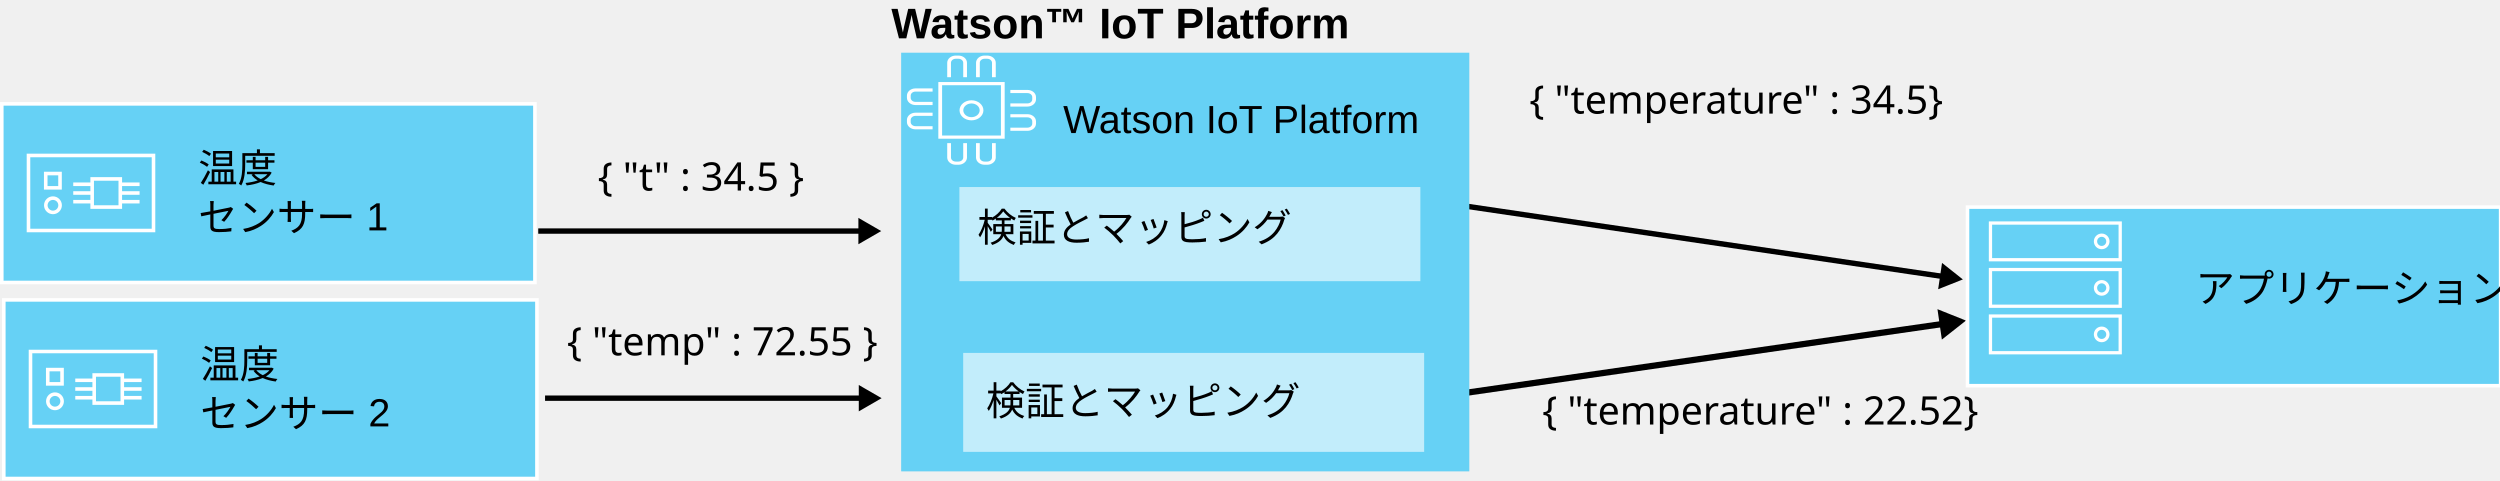
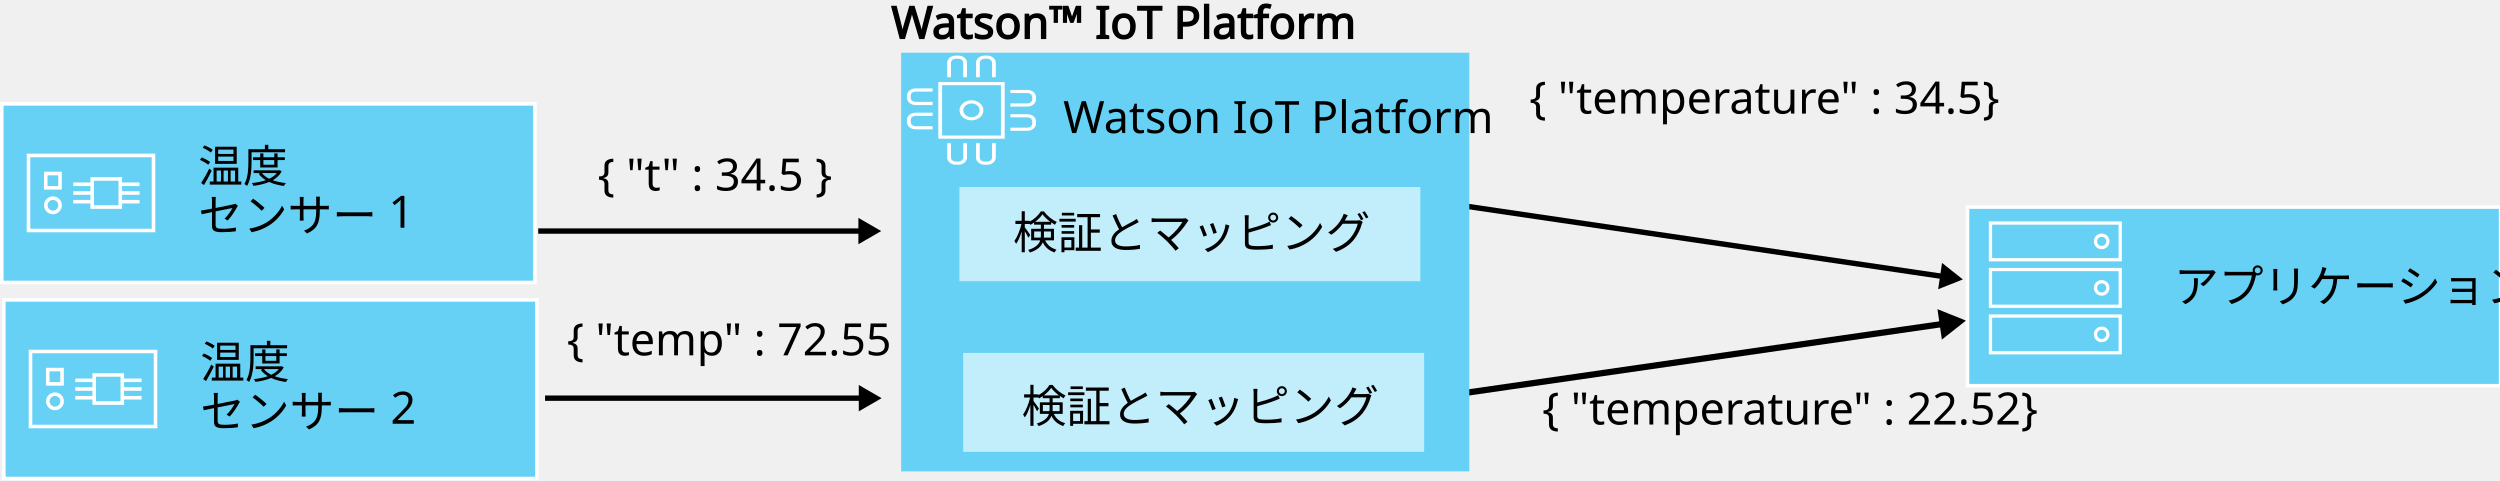
<svg xmlns="http://www.w3.org/2000/svg" version="1.1" x="0px" y="0px" viewBox="0 0 699.877 134.457" xml:space="preserve" id="svg2" width="699.877" height="134.457">
  <defs id="defs69">
    <marker style="overflow:visible" id="TriangleInM-1-5-2" refX="0" refY="0" orient="auto">
      <path transform="scale(-0.4,-0.4)" style="fill-rule:evenodd;stroke:#000000;stroke-width:1pt" d="m 5.77,0 -8.65,5 0,-10 8.65,5 z" id="path21249-59-7-4" />
    </marker>
    <marker style="overflow:visible" id="TriangleOutM-3-4-3" refX="0" refY="0" orient="auto">
      <path transform="scale(0.4,0.4)" style="fill-rule:evenodd;stroke:#000000;stroke-width:1pt" d="m 5.77,0 -8.65,5 0,-10 8.65,5 z" id="path21258-13-6-9" />
    </marker>
    <marker style="overflow:visible" id="TriangleOutM-3-4-3-7" refX="0" refY="0" orient="auto">
      <path transform="scale(0.4,0.4)" style="fill-rule:evenodd;stroke:#000000;stroke-width:1pt" d="m 5.77,0 -8.65,5 0,-10 8.65,5 z" id="path21258-13-6-9-6" />
    </marker>
    <marker style="overflow:visible" id="TriangleOutM-3-4-3-7-8" refX="0" refY="0" orient="auto">
      <path transform="scale(0.4,0.4)" style="fill-rule:evenodd;stroke:#000000;stroke-width:1pt" d="m 5.77,0 -8.65,5 0,-10 8.65,5 z" id="path21258-13-6-9-6-8" />
    </marker>
    <marker style="overflow:visible" id="TriangleOutM-3-4-3-7-8-8" refX="0" refY="0" orient="auto">
      <path transform="scale(0.4,0.4)" style="fill-rule:evenodd;stroke:#000000;stroke-width:1pt" d="m 5.77,0 -8.65,5 0,-10 8.65,5 z" id="path21258-13-6-9-6-8-4" />
    </marker>
  </defs>
  <style type="text/css" id="style4">
	.st0{fill:#5A9BD5;}
	.st1{fill:none;stroke:#231F20;stroke-miterlimit:10;}
	.st2{fill:none;}
	.st3{fill:#FFFFFF;}
	.st4{font-family:'ArialMT';}
	.st5{font-size:11px;}
</style>
-   <text style="font-style:normal;font-variant:normal;font-weight:normal;font-stretch:normal;font-size:11px;line-height:125%;font-family:ArialMT;-inkscape-font-specification:'ArialMT, Normal';text-align:start;writing-mode:lr-tb;text-anchor:start" y="31.808" x="428.159" id="text52">
+   <text style="font-style:normal;font-variant:normal;font-weight:normal;font-stretch:normal;font-size:12.5px;line-height:125%;font-family:'MS UI Gothic';-inkscape-font-specification:'MS UI Gothic, Normal';text-align:start;writing-mode:lr;text-anchor:start;" y="31.808" x="428.159" id="text52">
    <tspan y="31.808" x="428.159" id="tspan3435">{ "temperature" : 34.5} </tspan>
  </text>
-   <text y="53.348" x="167.346" style="font-size:11px;font-family:ArialMT" id="text60" class="st4 st5">{ "t" : 34.5 }</text>
-   <text y="99.481" x="158.736" style="font-size:11px;font-family:ArialMT" id="text64" class="st4 st5">{ "temp" : 72.55 } </text>
+   <text y="53.348" x="167.346" style="font-size:12.5px;font-family:'MS UI Gothic';-inkscape-font-specification:'MS UI Gothic, Normal';font-weight:normal;font-style:normal;font-stretch:normal;font-variant:normal;text-anchor:start;text-align:start;writing-mode:lr;line-height:125%;" id="text60" class="st4 st5">{ "t" : 34.5 }</text>
+   <text y="99.481" x="158.736" style="font-size:12.5px;font-family:'MS UI Gothic';-inkscape-font-specification:'MS UI Gothic, Normal';font-weight:normal;font-style:normal;font-stretch:normal;font-variant:normal;text-anchor:start;text-align:start;writing-mode:lr;line-height:125%;" id="text64" class="st4 st5">{ "temp" : 72.55 } </text>
  <path style="opacity:1;fill:none;stroke:#000000;stroke-width:1.5;stroke-linecap:butt;stroke-linejoin:miter;stroke-miterlimit:4;stroke-dasharray:none;stroke-opacity:1;marker-end:url(#TriangleOutM-3-4-3)" d="m 150.681,64.686 91.754,0" id="path8199-4-4" />
  <path style="opacity:1;fill:none;stroke:#000000;stroke-width:1.5;stroke-linecap:butt;stroke-linejoin:miter;stroke-miterlimit:4;stroke-dasharray:none;stroke-opacity:1;marker-end:url(#TriangleOutM-3-4-3-7)" d="m 152.589,111.469 89.957,0" id="path8199-4-4-1" />
  <path style="opacity:1;fill:none;stroke:#000000;stroke-width:1.513;stroke-linecap:butt;stroke-linejoin:miter;stroke-miterlimit:4;stroke-dasharray:none;stroke-opacity:1;marker-end:url(#TriangleOutM-3-4-3-7-8)" d="M 409.179,57.538 545.254,77.599" id="path8199-4-4-1-0" />
  <path style="opacity:1;fill:none;stroke:#000000;stroke-width:1.747;stroke-linecap:butt;stroke-linejoin:miter;stroke-miterlimit:4;stroke-dasharray:none;stroke-opacity:1;marker-end:url(#TriangleOutM-3-4-3-7-8-8)" d="M 410.092,110.008 545.463,90.457" id="path8199-4-4-1-0-5" />
-   <text style="font-style:normal;font-variant:normal;font-weight:normal;font-stretch:normal;font-size:11px;line-height:125%;font-family:ArialMT;-inkscape-font-specification:'ArialMT, Normal';text-align:start;writing-mode:lr-tb;text-anchor:start" y="118.84" x="431.767" id="text52-1">
+   <text style="font-style:normal;font-variant:normal;font-weight:normal;font-stretch:normal;font-size:12.5px;line-height:125%;font-family:'MS UI Gothic';-inkscape-font-specification:'MS UI Gothic, Normal';text-align:start;writing-mode:lr;text-anchor:start;" y="118.84" x="431.767" id="text52-1">
    <tspan y="118.84" x="431.767" id="tspan3435-5">{ "temperature" : 22.52}</tspan>
  </text>
-   <g id="Background" transform="translate(-20.02272,-44.937)" />
+   <g id="Background" transform="translate(-20.02272,-44.937)" style="" />
  <rect ry="0" rx="0" y="29.08" x="0.5" height="50" width="149.25" id="rect79371-1-6-6-9-8-7-3-5-1-2" style="fill:#66d1f5;fill-opacity:1;fill-rule:evenodd;stroke:#ffffff;stroke-width:1;stroke-miterlimit:4;stroke-dasharray:none;stroke-opacity:1" />
-   <text xml:space="preserve" style="font-style:normal;font-variant:normal;font-weight:normal;font-stretch:normal;font-size:11px;line-height:125%;font-family:Arial;-inkscape-font-specification:Arial;text-align:start;letter-spacing:0px;word-spacing:0px;writing-mode:lr-tb;text-anchor:start;fill:#000000;fill-opacity:1;stroke:none" x="55.52" y="37.281" id="text18189-1">
+   <text xml:space="preserve" style="font-style:normal;font-variant:normal;font-weight:normal;font-stretch:normal;font-size:12.5px;line-height:125%;font-family:'MS UI Gothic';-inkscape-font-specification:'MS UI Gothic, Normal';text-align:start;letter-spacing:0px;word-spacing:0px;writing-mode:lr;text-anchor:start;fill:#000000;fill-opacity:1;stroke:none;" x="55.52" y="37.281" id="text18189-1">
    <tspan id="tspan18191-0" x="55.52" y="37.281" />
    <tspan x="55.52" y="51.031" id="tspan8202">温度</tspan>
    <tspan x="55.52" y="64.781" id="tspan5620">センサー 1</tspan>
-     <tspan x="55.52" y="78.531" id="tspan6878-8" style="font-size:7.5px;stroke:none" />
-     <tspan x="55.52" y="92.281" id="tspan18193-4" style="font-size:7.5px;stroke:none" />
+     <tspan x="55.52" y="78.531" id="tspan6878-8" style="font-size:12.5px;stroke:none;-inkscape-font-specification:'MS UI Gothic, Normal';font-family:'MS UI Gothic';font-weight:normal;font-style:normal;font-stretch:normal;font-variant:normal;text-anchor:start;text-align:start;writing-mode:lr;line-height:125%;" />
+     <tspan x="55.52" y="92.281" id="tspan18193-4" style="font-size:12.5px;stroke:none;-inkscape-font-specification:'MS UI Gothic, Normal';font-family:'MS UI Gothic';font-weight:normal;font-style:normal;font-stretch:normal;font-variant:normal;text-anchor:start;text-align:start;writing-mode:lr;line-height:125%;" />
  </text>
-   <g id="g5278" transform="translate(2.973916,31.52604)">
+   <g id="g5278" transform="translate(2.973916,31.52604)" style="">
    <path id="path5280" d="M 40,12 35.33,12 9.67,12 5,12 5,33 9.67,33 35.34,33 40,33 40,12 Z m -9.22,8.06 5.32,0 m -5.32,2.44 5.32,0 m -5.32,2.44 5.32,0 m -18.57,-4.88 5.32,0 m -5.32,2.44 5.32,0 m -5.32,2.44 5.32,0 m -0.02,1.5 7.87,0 0,-7.87 -7.87,0 0,7.87 z m -10.98,-2.5 c 1.1,0 2,0.9 2,2 0,1.1 -0.9,2 -2,2 -1.1,0 -2,-0.9 -2,-2 0,-1.11 0.9,-2 2,-2 z m 1.98,-2.88 -4,0 0,-4 4,0 0,4 z" stroke-miterlimit="10" style="fill:none;stroke:#ffffff;stroke-miterlimit:10" />
  </g>
  <rect ry="0" rx="0" y="83.957" x="1.064" height="50" width="149.25" id="rect79371-1-6-6-9-8-7-3-5-1-2-7" style="fill:#66d1f5;fill-opacity:1;fill-rule:evenodd;stroke:#ffffff;stroke-width:1;stroke-miterlimit:4;stroke-dasharray:none;stroke-opacity:1" />
-   <text xml:space="preserve" style="font-style:normal;font-variant:normal;font-weight:normal;font-stretch:normal;font-size:11px;line-height:125%;font-family:Arial;-inkscape-font-specification:Arial;text-align:start;letter-spacing:0px;word-spacing:0px;writing-mode:lr-tb;text-anchor:start;fill:#000000;fill-opacity:1;stroke:none" x="56.085" y="92.158" id="text18189-1-4">
+   <text xml:space="preserve" style="font-style:normal;font-variant:normal;font-weight:normal;font-stretch:normal;font-size:12.5px;line-height:125%;font-family:'MS UI Gothic';-inkscape-font-specification:'MS UI Gothic, Normal';text-align:start;letter-spacing:0px;word-spacing:0px;writing-mode:lr;text-anchor:start;fill:#000000;fill-opacity:1;stroke:none;" x="56.085" y="92.158" id="text18189-1-4">
    <tspan id="tspan18191-0-0" x="56.085" y="92.158" />
    <tspan x="56.085" y="105.908" id="tspan8202-9">温度</tspan>
    <tspan x="56.085" y="119.658" id="tspan5622">センサー 2</tspan>
-     <tspan x="56.085" y="133.408" id="tspan6878-8-0" style="font-size:7.5px;stroke:none" />
-     <tspan x="56.085" y="147.158" id="tspan18193-4-1" style="font-size:7.5px;stroke:none" />
+     <tspan x="56.085" y="133.408" id="tspan6878-8-0" style="font-size:12.5px;stroke:none;-inkscape-font-specification:'MS UI Gothic, Normal';font-family:'MS UI Gothic';font-weight:normal;font-style:normal;font-stretch:normal;font-variant:normal;text-anchor:start;text-align:start;writing-mode:lr;line-height:125%;" />
+     <tspan x="56.085" y="147.158" id="tspan18193-4-1" style="font-size:12.5px;stroke:none;-inkscape-font-specification:'MS UI Gothic, Normal';font-family:'MS UI Gothic';font-weight:normal;font-style:normal;font-stretch:normal;font-variant:normal;text-anchor:start;text-align:start;writing-mode:lr;line-height:125%;" />
  </text>
-   <g id="g5278-5" transform="translate(3.538146,86.40235)">
+   <g id="g5278-5" transform="translate(3.538146,86.40235)" style="">
    <path id="path5280-9" d="M 40,12 35.33,12 9.67,12 5,12 5,33 9.67,33 35.34,33 40,33 40,12 Z m -9.22,8.06 5.32,0 m -5.32,2.44 5.32,0 m -5.32,2.44 5.32,0 m -18.57,-4.88 5.32,0 m -5.32,2.44 5.32,0 m -5.32,2.44 5.32,0 m -0.02,1.5 7.87,0 0,-7.87 -7.87,0 0,7.87 z m -10.98,-2.5 c 1.1,0 2,0.9 2,2 0,1.1 -0.9,2 -2,2 -1.1,0 -2,-0.9 -2,-2 0,-1.11 0.9,-2 2,-2 z m 1.98,-2.88 -4,0 0,-4 4,0 0,4 z" stroke-miterlimit="10" style="fill:none;stroke:#ffffff;stroke-miterlimit:10" />
  </g>
  <rect ry="0" rx="0" y="57.976" x="550.803" height="50" width="149.25" id="rect79371-1-6-6-9-8-7-3-5-1-2-7-5" style="fill:#66d1f5;fill-opacity:1;fill-rule:evenodd;stroke:#ffffff;stroke-width:1;stroke-miterlimit:4;stroke-dasharray:none;stroke-opacity:1" />
-   <text xml:space="preserve" style="font-style:normal;font-variant:normal;font-weight:normal;font-stretch:normal;font-size:11px;line-height:125%;font-family:Arial;-inkscape-font-specification:Arial;text-align:start;letter-spacing:0px;word-spacing:0px;writing-mode:lr-tb;text-anchor:start;fill:#000000;fill-opacity:1;stroke:none" x="614.647" y="84.68" id="text18189-5-9">
-     <tspan x="614.647" y="84.68" id="tspan6913-6">アプリケーション</tspan>
+   <text xml:space="preserve" style="font-style:normal;font-variant:normal;font-weight:normal;font-stretch:normal;font-size:12.5px;line-height:125%;font-family:'MS UI Gothic';-inkscape-font-specification:'MS UI Gothic, Normal';text-align:start;letter-spacing:0px;word-spacing:0px;writing-mode:lr-tb;text-anchor:start;fill:#000000;fill-opacity:1;stroke:none" x="608.647" y="84.68" id="text18189-5-9">
+     <tspan x="608.647" y="84.68" id="tspan6913-6">アプリケーション</tspan>
  </text>
  <g id="g5240-2-8" transform="matrix(0.09339234,0,0,0.09339234,552.0392,57.24633)" style="stroke-width:9.794;stroke-miterlimit:4;stroke-dasharray:none">
    <rect id="rect5222-4-5" height="110" width="388.9" stroke-miterlimit="10" y="55.6" x="55.6" style="fill:none;stroke:#ffffff;stroke-width:9.794;stroke-miterlimit:4;stroke-dasharray:none" />
    <rect id="rect5224-7-2" height="110" width="388.9" stroke-miterlimit="10" y="195" x="55.6" style="fill:none;stroke:#ffffff;stroke-width:9.794;stroke-miterlimit:4;stroke-dasharray:none" />
    <rect id="rect5226-6-7" height="110" width="388.9" stroke-miterlimit="10" y="334.4" x="55.6" style="fill:none;stroke:#ffffff;stroke-width:9.794;stroke-miterlimit:4;stroke-dasharray:none" />
    <circle id="circle5228-0-6" r="18.6" cy="110.6" cx="389" stroke-miterlimit="10" style="fill:none;stroke:#ffffff;stroke-width:9.794;stroke-miterlimit:4;stroke-dasharray:none" />
    <circle id="circle5230-5-6" r="18.6" cy="250" cx="389" stroke-miterlimit="10" style="fill:none;stroke:#ffffff;stroke-width:9.794;stroke-miterlimit:4;stroke-dasharray:none" />
    <circle id="circle5232-6-1" r="18.6" cy="389.4" cx="389" stroke-miterlimit="10" style="fill:none;stroke:#ffffff;stroke-width:9.794;stroke-miterlimit:4;stroke-dasharray:none" />
  </g>
  <rect ry="0" rx="0" y="14.753" x="252.277" height="117.206" width="159.059" id="rect79371-1-6-6-9-8-7-3-5-1-8-2-9" style="fill:#66d1f5;fill-opacity:1;fill-rule:evenodd;stroke:none" />
-   <text style="font-style:normal;font-variant:normal;font-weight:normal;font-stretch:normal;font-size:11px;line-height:125%;font-family:Arial;-inkscape-font-specification:Arial;text-align:start;writing-mode:lr-tb;text-anchor:start;fill:#000000;fill-opacity:1" id="text44191" font-size="11" x="297.632" y="37.253">Watson IoT Platform</text>
-   <text xml:space="preserve" style="font-style:normal;font-variant:normal;font-weight:bold;font-stretch:normal;font-size:12px;line-height:125%;font-family:Arial;-inkscape-font-specification:'Arial Bold';text-align:start;letter-spacing:0px;word-spacing:0px;writing-mode:lr-tb;text-anchor:start;fill:#000000;fill-opacity:1;stroke:none" x="249.532" y="10.736" id="text266398">
+   <text style="font-style:normal;font-variant:normal;font-weight:normal;font-stretch:normal;font-size:12.5px;line-height:125%;font-family:'MS UI Gothic';-inkscape-font-specification:'MS UI Gothic, Normal';text-align:start;writing-mode:lr;text-anchor:start;fill:#000000;fill-opacity:1;" id="text44191" font-size="11" x="297.632" y="37.253">Watson IoT Platform</text>
+   <text xml:space="preserve" style="font-style:normal;font-variant:normal;font-weight:normal;font-stretch:normal;font-size:12.5px;line-height:125%;font-family:'MS UI Gothic';-inkscape-font-specification:'MS UI Gothic, Normal';text-align:start;letter-spacing:0px;word-spacing:0px;writing-mode:lr;text-anchor:start;fill:#000000;fill-opacity:1;stroke:#000000;stroke-opacity:1;stroke-width:0.4;stroke-miterlimit:4;stroke-dasharray:none" x="249.532" y="10.736" id="text266398">
    <tspan id="tspan266400" x="249.532" y="10.736">Watson™ IoT Platform</tspan>
    <tspan x="249.532" y="25.736" id="tspan266402" />
  </text>
  <rect ry="0" rx="0" y="98.797" x="269.645" height="27.703" width="129.045" id="rect79371-1-6-6-9-8-7-3-5-2-2-3" style="fill:#c2edfb;fill-opacity:1;fill-rule:evenodd;stroke:none" />
-   <g id="Page-1_1_" transform="matrix(1.002343,0,0,0.847903,249.4119,11.76214)">
-     <g transform="translate(-278,-377)" id="Artboard-1-Longer_1_">
-       <g transform="translate(279,378)" id="Page-1_2_">
-         <g id="IOt-Icon">
+   <g id="Page-1_1_" transform="matrix(1.002343,0,0,0.847903,249.4119,11.76214)" style="">
+     <g transform="translate(-278,-377)" id="Artboard-1-Longer_1_" style="">
+       <g transform="translate(279,378)" id="Page-1_2_" style="">
+         <g id="IOt-Icon" style="">
          <path d="m 30.25,30.4 -17.48,0 0,-17.66 17.48,0 0,17.66 z" id="Stroke-1_1_" style="fill:none;stroke:#ffffff;stroke-width:1.05" />
-           <g id="Group-20">
+           <g id="Group-20" style="">
            <path d="m 24.31,21.55 c 0,-1.54 -1.26,-2.79 -2.81,-2.79 -1.55,0 -2.81,1.25 -2.81,2.79 0,1.54 1.26,2.79 2.81,2.79 1.55,-0.01 2.81,-1.25 2.81,-2.79 l 0,0 z" id="Stroke-2" style="fill:none;stroke:#ffffff;stroke-width:1.05;stroke-linecap:round;stroke-linejoin:round" />
            <path d="m 10.64,19.29 -4.77,0 C 4.84,19.29 4,18.46 4,17.43 L 4,16.7 c 0,-1.03 0.84,-1.86 1.87,-1.86 l 4.77,0" id="Stroke-4" style="fill:none;stroke:#ffffff;stroke-width:1.05;stroke-linejoin:round" />
            <path d="m 10.64,27.31 -4.77,0 C 4.84,27.31 4,26.47 4,25.45 l 0,-0.73 c 0,-1.03 0.84,-1.86 1.87,-1.86 l 4.77,0" id="Stroke-6" style="fill:none;stroke:#ffffff;stroke-width:1.05;stroke-linejoin:round" />
            <path d="m 32.36,23.35 4.77,0 c 1.03,0 1.87,0.83 1.87,1.86 l 0,0.73 c 0,1.03 -0.84,1.86 -1.87,1.86 l -4.77,0" id="Stroke-8" style="fill:none;stroke:#ffffff;stroke-width:1.05;stroke-linejoin:round" />
            <path d="m 32.36,15.34 4.77,0 c 1.03,0 1.87,0.83 1.87,1.86 l 0,0.73 c 0,1.03 -0.84,1.86 -1.87,1.86 l -4.77,0" id="Stroke-10" style="fill:none;stroke:#ffffff;stroke-width:1.05;stroke-linejoin:round" />
            <path d="m 19.72,32.39 0,4.75 c 0,1.03 -0.84,1.86 -1.87,1.86 l -0.73,0 c -1.03,0 -1.87,-0.83 -1.87,-1.86 l 0,-4.75" id="Stroke-12" style="fill:none;stroke:#ffffff;stroke-width:1.05;stroke-linejoin:round" />
            <path d="m 27.76,32.39 0,4.75 c 0,1.03 -0.84,1.86 -1.87,1.86 l -0.73,0 c -1.03,0 -1.87,-0.83 -1.87,-1.86 l 0,-4.75" id="Stroke-14" style="fill:none;stroke:#ffffff;stroke-width:1.05;stroke-linejoin:round" />
            <path d="m 23.3,10.61 0,-4.75 C 23.3,4.83 24.13,4 25.16,4 l 0.73,0 c 1.03,0 1.87,0.83 1.87,1.86 l 0,4.75" id="Stroke-16" style="fill:none;stroke:#ffffff;stroke-width:1.05;stroke-linejoin:round" />
            <path d="m 15.25,10.61 0,-4.75 C 15.25,4.83 16.09,4 17.12,4 l 0.73,0 c 1.03,0 1.87,0.83 1.87,1.86 l 0,4.75" id="Stroke-18" style="fill:none;stroke:#ffffff;stroke-width:1.05;stroke-linejoin:round" />
          </g>
        </g>
      </g>
    </g>
  </g>
-   <text id="text44235-7-0" y="116.232" x="276.047" style="font-style:normal;font-variant:normal;font-weight:normal;font-stretch:normal;font-size:11px;line-height:125%;font-family:Arial;-inkscape-font-specification:Arial;text-align:start;letter-spacing:0px;word-spacing:0px;writing-mode:lr-tb;text-anchor:start;fill:#000000;fill-opacity:1;stroke:none" xml:space="preserve">
-     <tspan y="116.232" x="276.047" id="tspan6445-3-0">検証とマッピング</tspan>
+   <text id="text44235-7-0" y="118.232" x="286.047" style="font-style:normal;font-variant:normal;font-weight:normal;font-stretch:normal;font-size:12.5px;line-height:125%;font-family:'MS UI Gothic';-inkscape-font-specification:'MS UI Gothic, Normal';text-align:start;letter-spacing:0px;word-spacing:0px;writing-mode:lr-tb;text-anchor:start;fill:#000000;fill-opacity:1;stroke:none" xml:space="preserve">
+     <tspan y="118.232" x="286.047" id="tspan6445-3-0">検証とマッピング</tspan>
  </text>
-   <text xml:space="preserve" style="font-style:normal;font-weight:normal;font-size:40px;line-height:125%;font-family:sans-serif;letter-spacing:0px;word-spacing:0px;fill:#000000;fill-opacity:1;stroke:none;stroke-width:1px;stroke-linecap:butt;stroke-linejoin:miter;stroke-opacity:1" x="89.822" y="42.703" id="text3411">
+   <text xml:space="preserve" style="font-style:normal;font-weight:normal;font-size:12.5px;line-height:125%;font-family:'MS UI Gothic';letter-spacing:0px;word-spacing:0px;fill:#000000;fill-opacity:1;stroke:none;stroke-width:1px;stroke-linecap:butt;stroke-linejoin:miter;stroke-opacity:1;-inkscape-font-specification:'MS UI Gothic, Normal';font-stretch:normal;font-variant:normal;text-anchor:start;text-align:start;writing-mode:lr;" x="89.822" y="42.703" id="text3411">
    <tspan id="tspan3413" x="89.822" y="42.703" />
  </text>
  <rect ry="0" rx="0" y="52.362" x="268.586" height="26.351" width="129.045" id="rect79371-1-6-6-9-8-7-3-5-2-2-3-0" style="fill:#c2edfb;fill-opacity:1;fill-rule:evenodd;stroke:none" />
-   <text id="text44235-7-0-2" y="67.642" x="273.614" style="font-style:normal;font-variant:normal;font-weight:normal;font-stretch:normal;font-size:11px;line-height:125%;font-family:Arial;-inkscape-font-specification:Arial;text-align:start;letter-spacing:0px;word-spacing:0px;writing-mode:lr-tb;text-anchor:start;fill:#000000;fill-opacity:1;stroke:none" xml:space="preserve">
-     <tspan y="67.642" x="273.614" id="tspan6445-3-0-1">検証とマッピング</tspan>
+   <text id="text44235-7-0-2" y="69.642" x="283.614" style="font-style:normal;font-variant:normal;font-weight:normal;font-stretch:normal;font-size:12.5px;line-height:125%;font-family:'MS UI Gothic';-inkscape-font-specification:'MS UI Gothic, Normal';text-align:start;letter-spacing:0px;word-spacing:0px;writing-mode:lr-tb;text-anchor:start;fill:#000000;fill-opacity:1;stroke:none" xml:space="preserve">
+     <tspan y="69.642" x="283.614" id="tspan6445-3-0-1">検証とマッピング</tspan>
  </text>
</svg>
